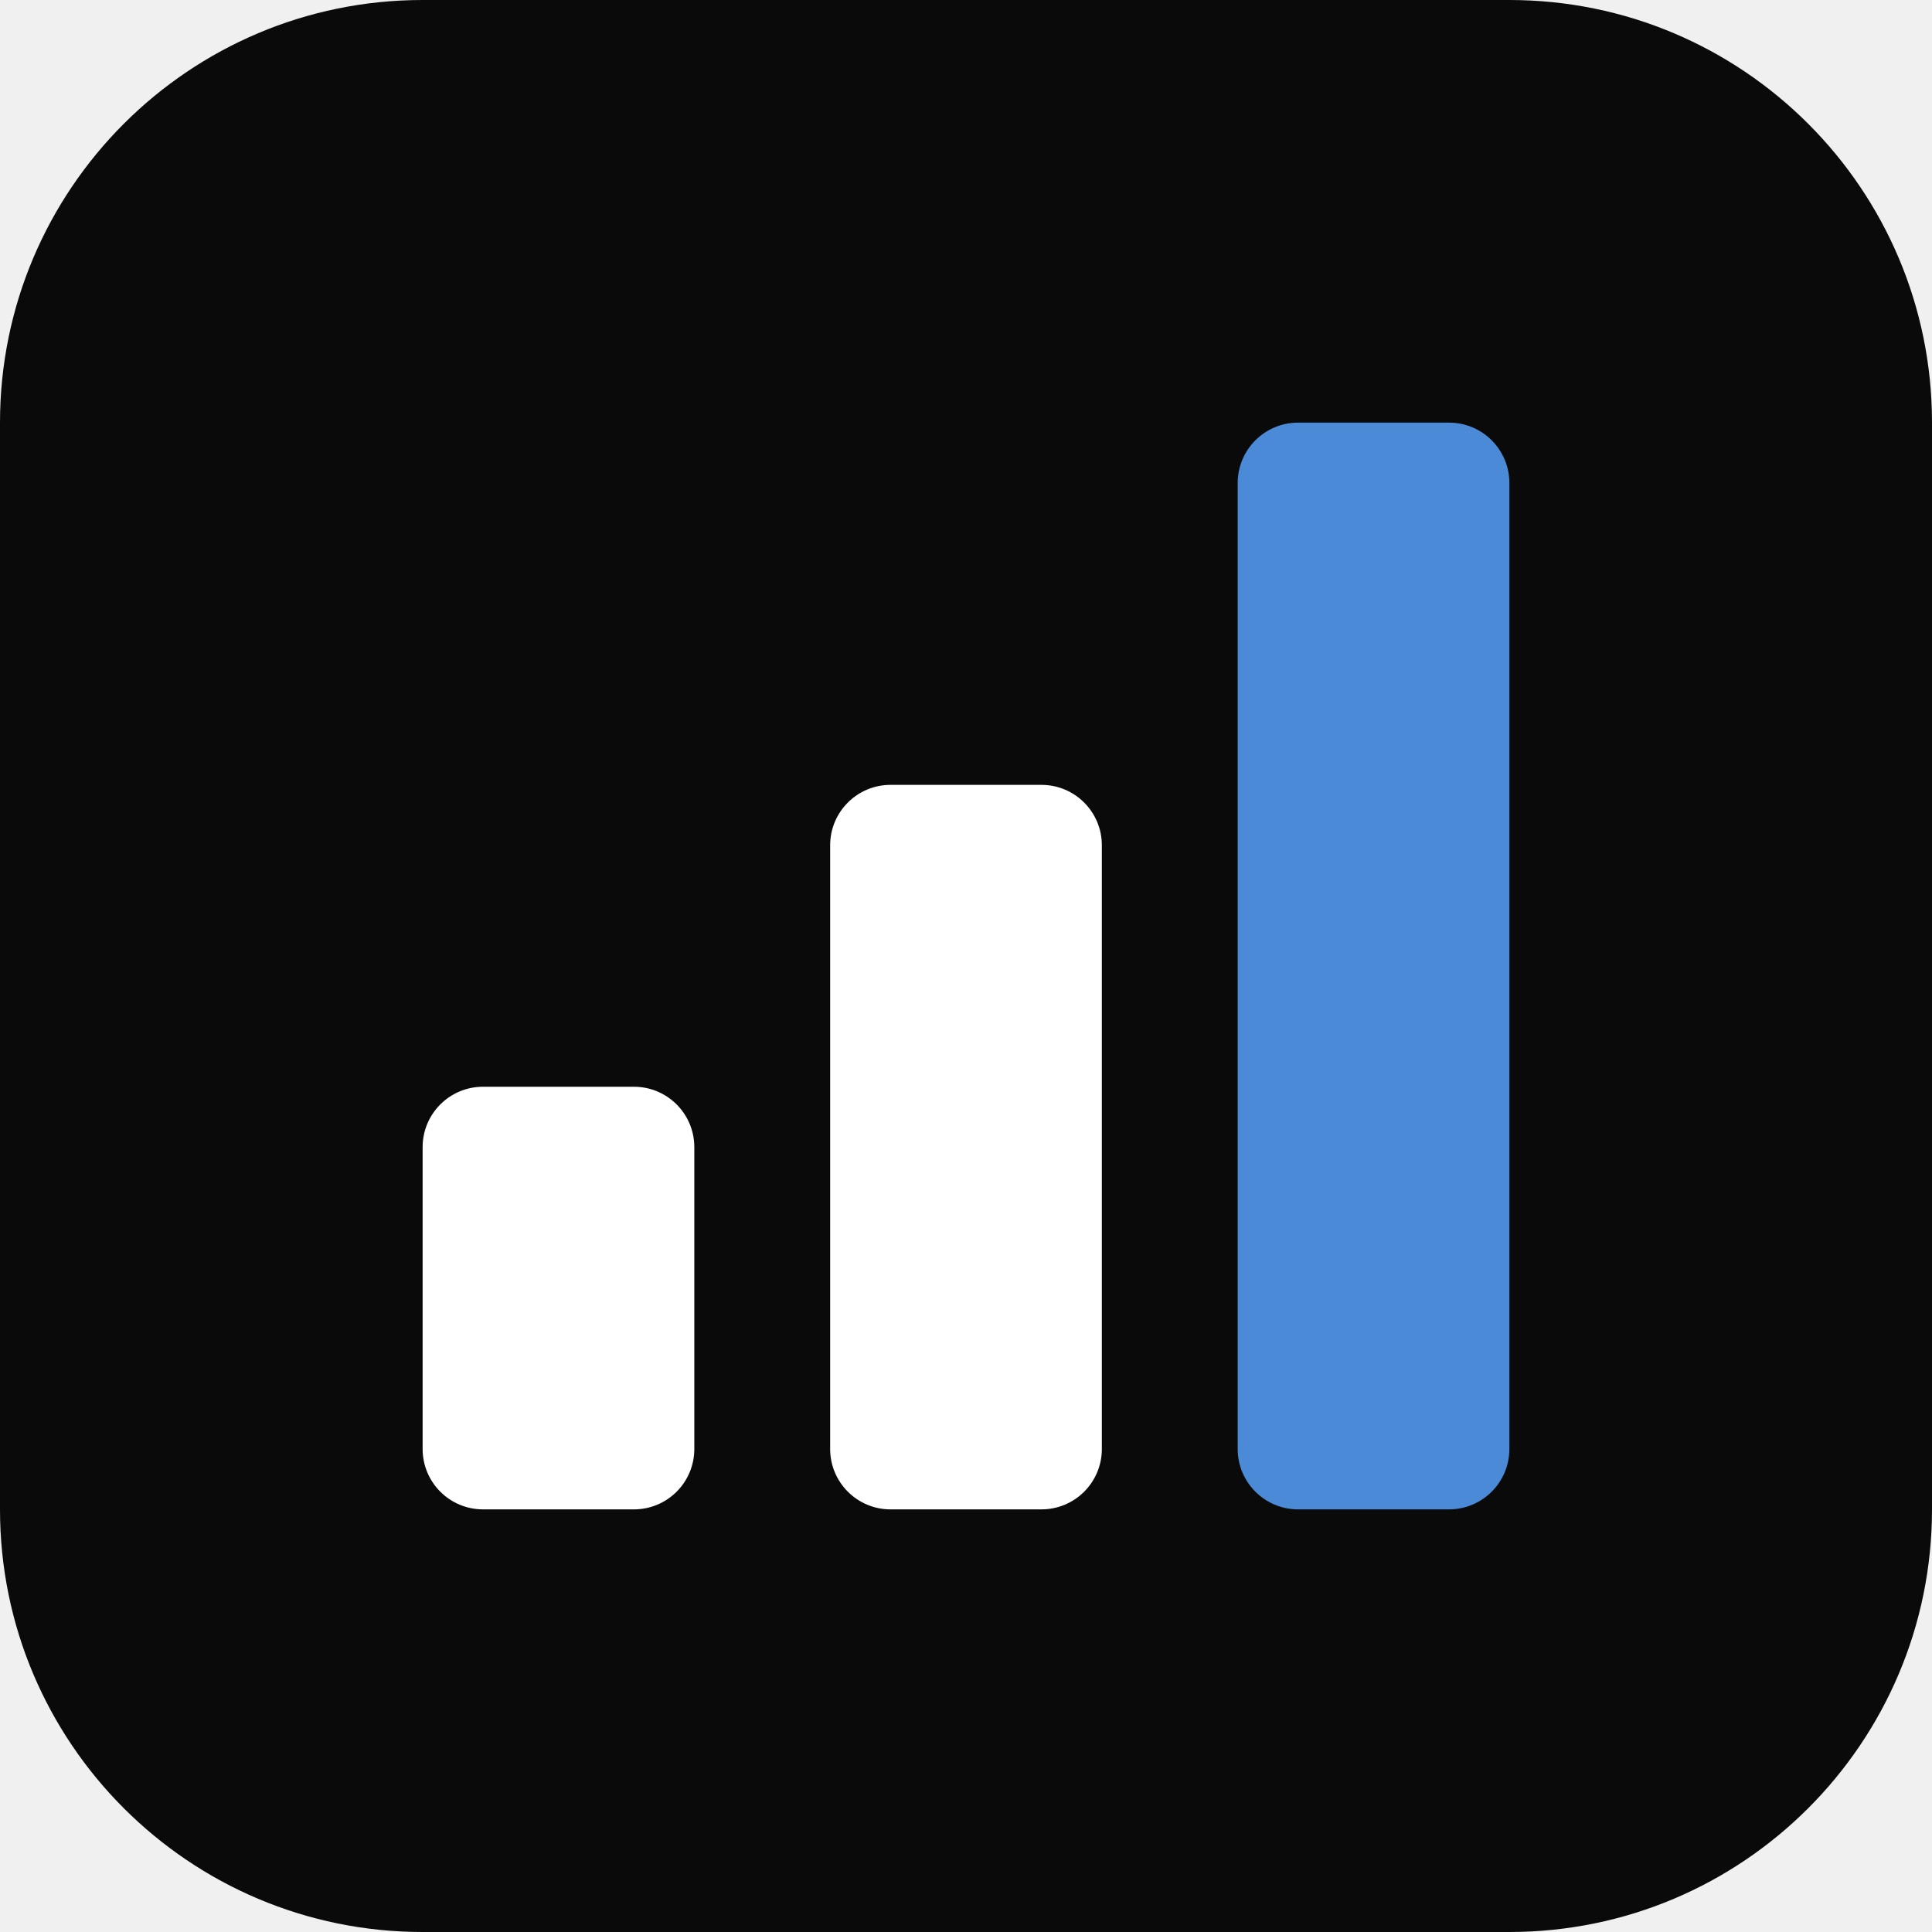
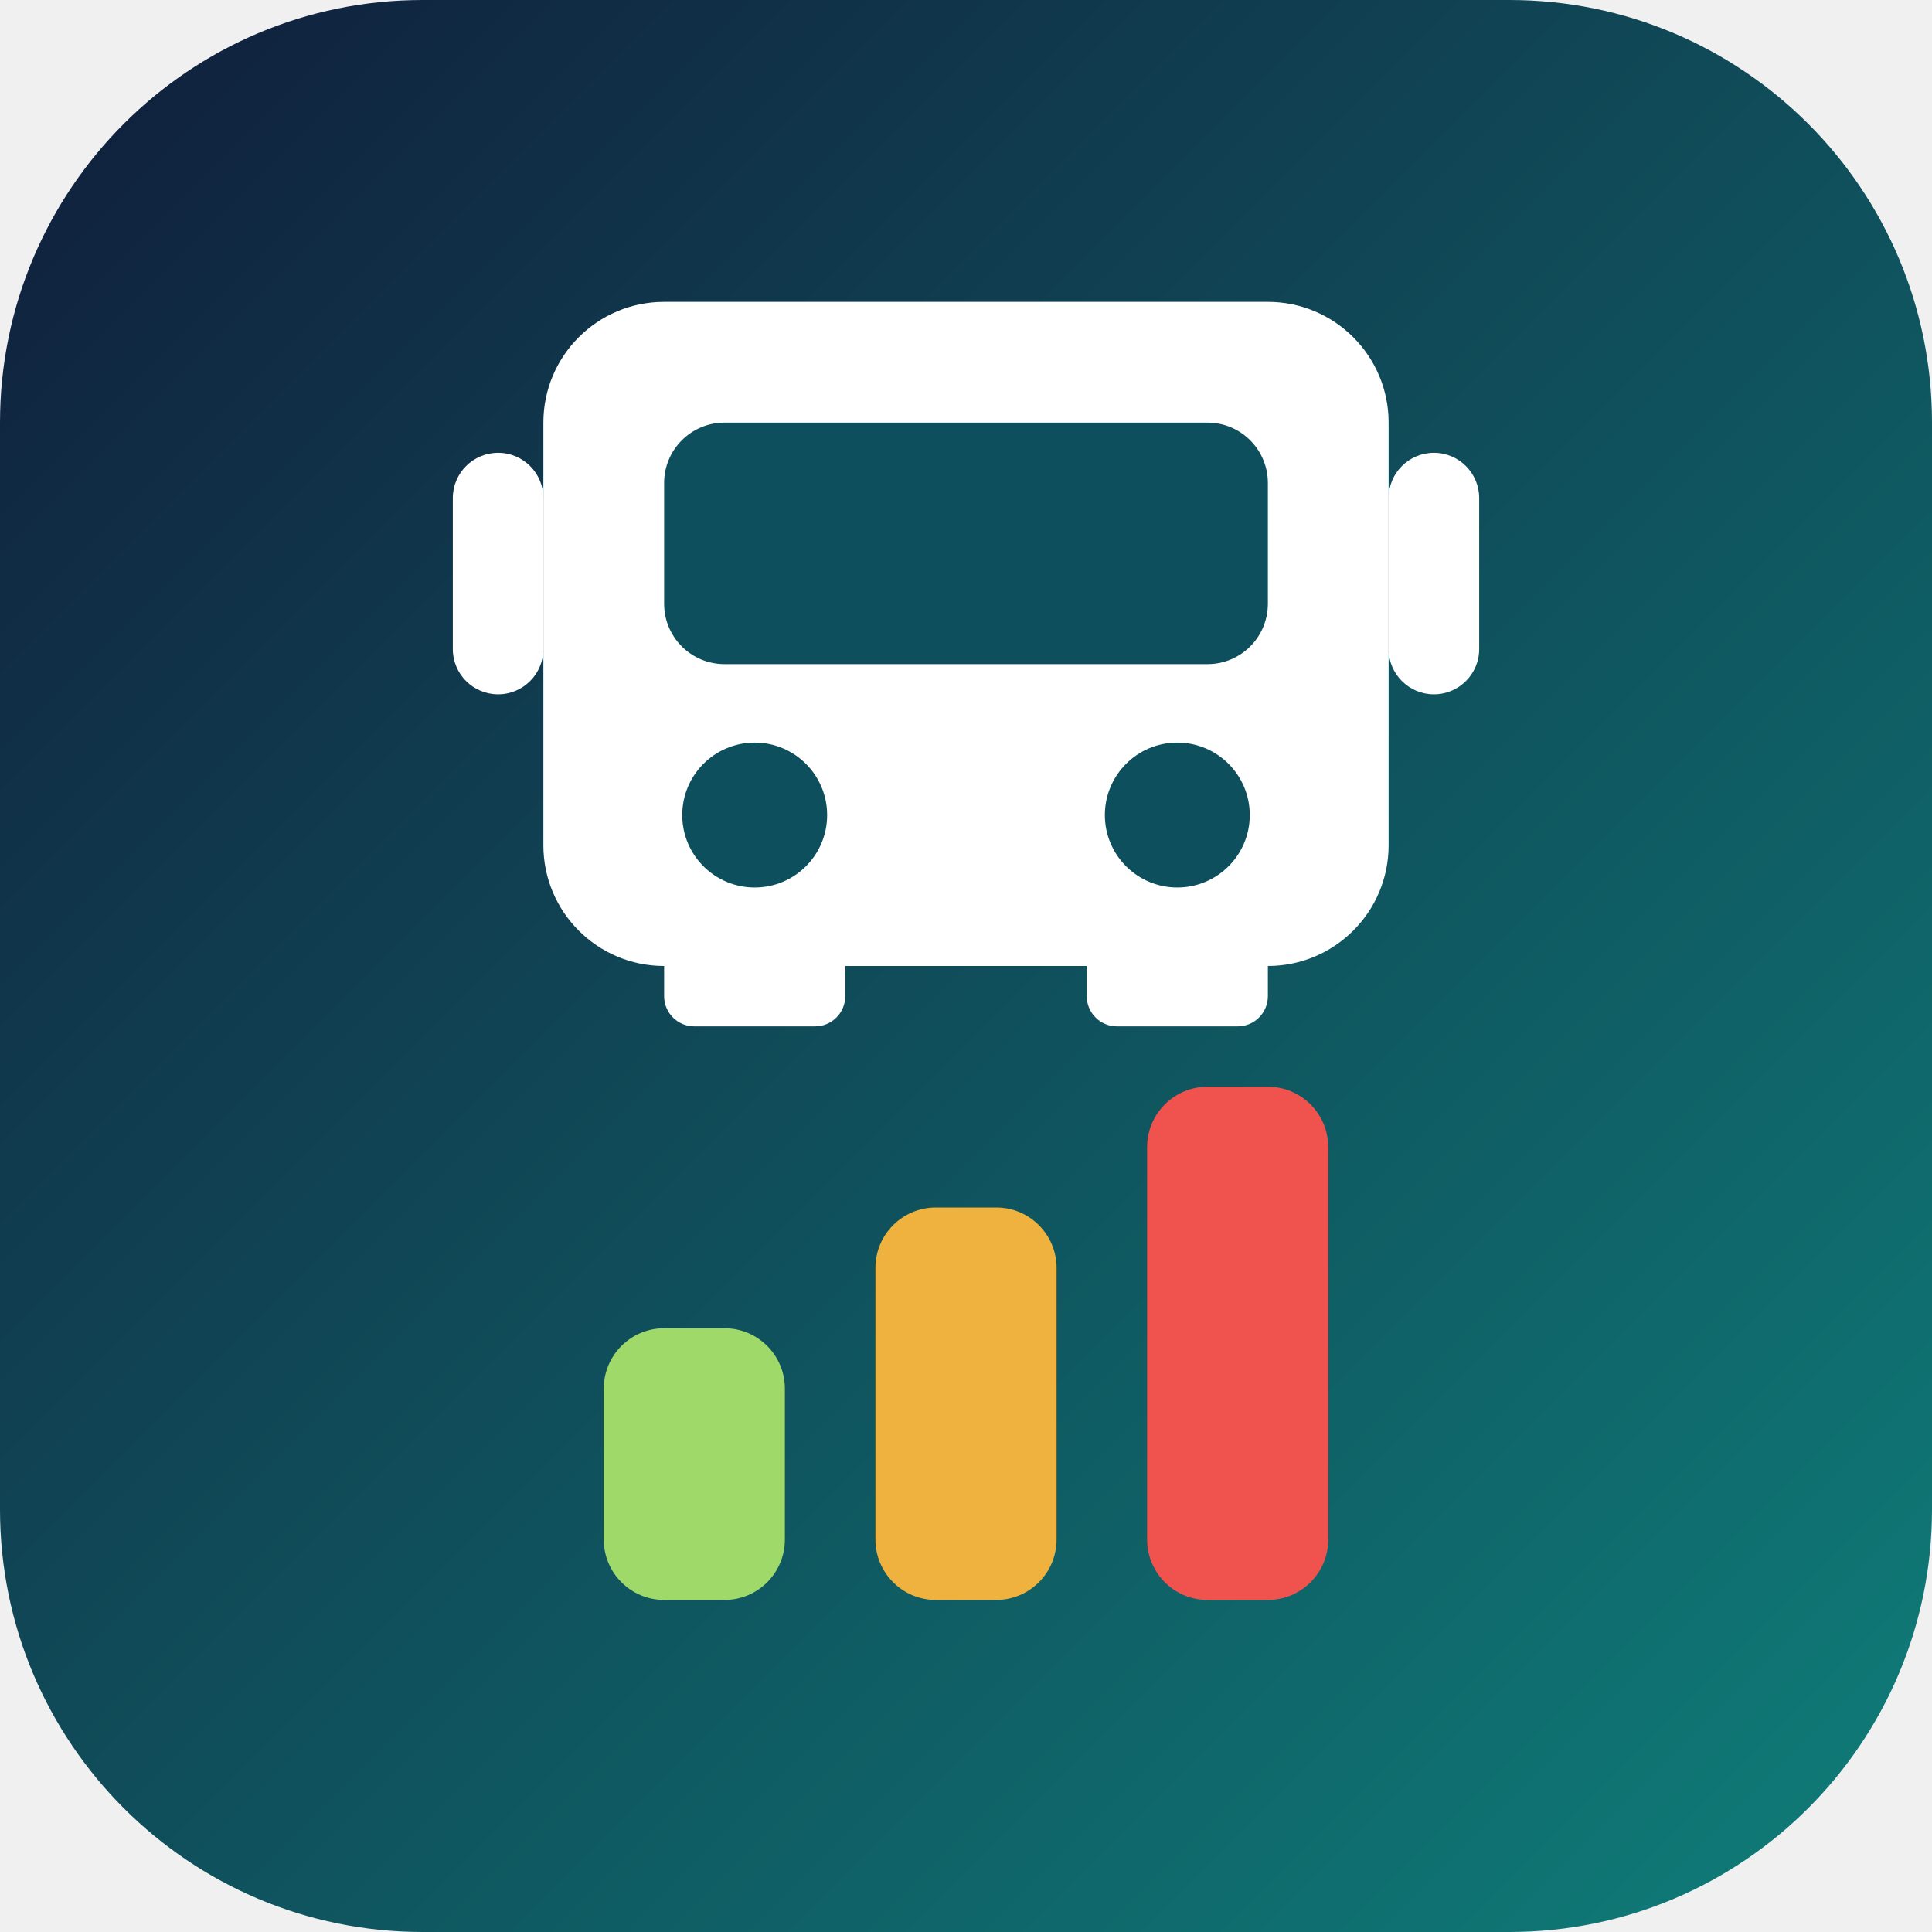
<svg xmlns="http://www.w3.org/2000/svg" viewBox="0 0 64 64">
-   <rect width="64" height="64" rx="14" fill="#0a0a0a" />
-   <rect x="14" y="36" width="9" height="14" rx="2" fill="#ffffff" />
-   <rect x="27.5" y="26" width="9" height="24" rx="2" fill="#ffffff" />
-   <rect x="41" y="14" width="9" height="36" rx="2" fill="#4a8ad6" />
+   <defs>
+     <linearGradient id="g" x1="0" y1="0" x2="1" y2="1">
+       <stop offset="0" stop-color="#101c3a" />
+       <stop offset="1" stop-color="#0f7f7a" />
+     </linearGradient>
+   </defs>
+   <rect width="64" height="64" rx="14" fill="url(#g)" />
+   <g fill="#ffffff">
+     <rect x="18" y="10" width="28" height="22" rx="4" />
+     <rect x="22" y="14" width="20" height="8" rx="2" fill="#0e4f5e" />
+     <circle cx="25" cy="27" r="2.4" fill="#0e4f5e" />
+     <circle cx="39" cy="27" r="2.4" fill="#0e4f5e" />
+     <rect x="15" y="15" width="3" height="8" rx="1.5" />
+     <rect x="46" y="15" width="3" height="8" rx="1.5" />
+     <rect x="22" y="30" width="6" height="4" rx="1" />
+     <rect x="36" y="30" width="6" height="4" rx="1" />
+   </g>
+   <rect x="20" y="44" width="6" height="9" rx="2" fill="#9ed96a" />
+   <rect x="29" y="40" width="6" height="13" rx="2" fill="#f0b23e" />
+   <rect x="38" y="36" width="6" height="17" rx="2" fill="#f0524e" />
</svg>
